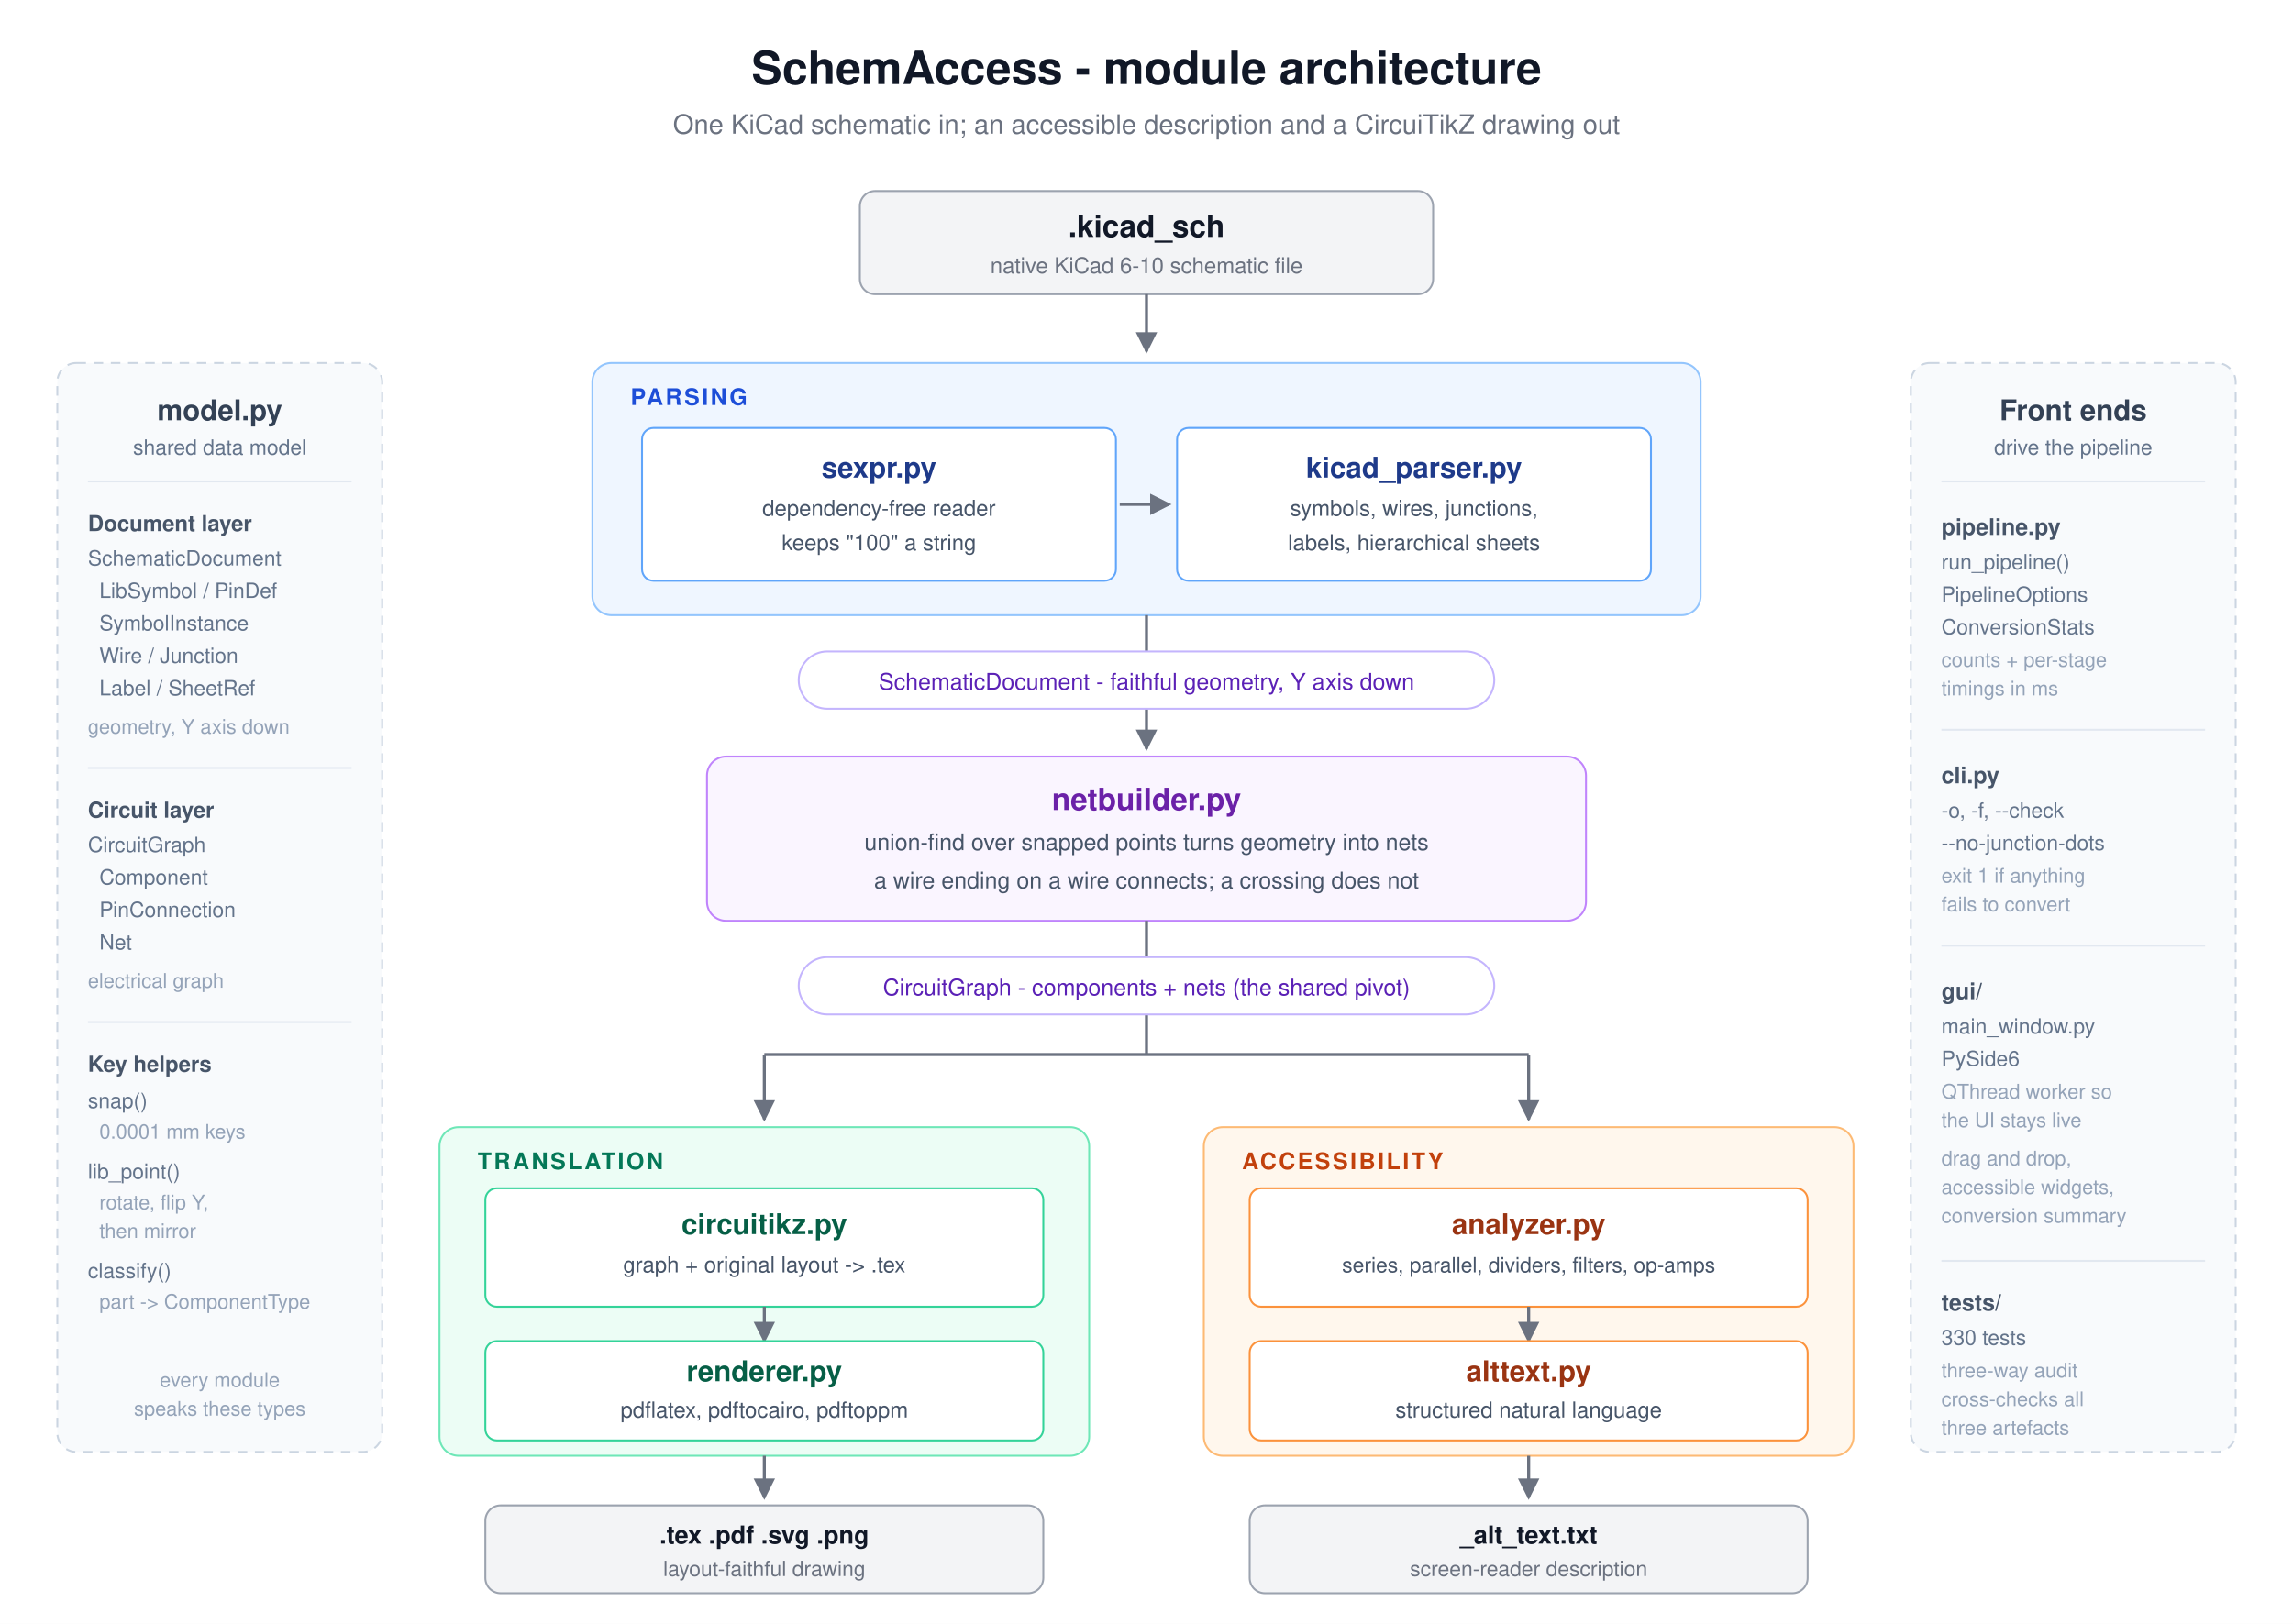
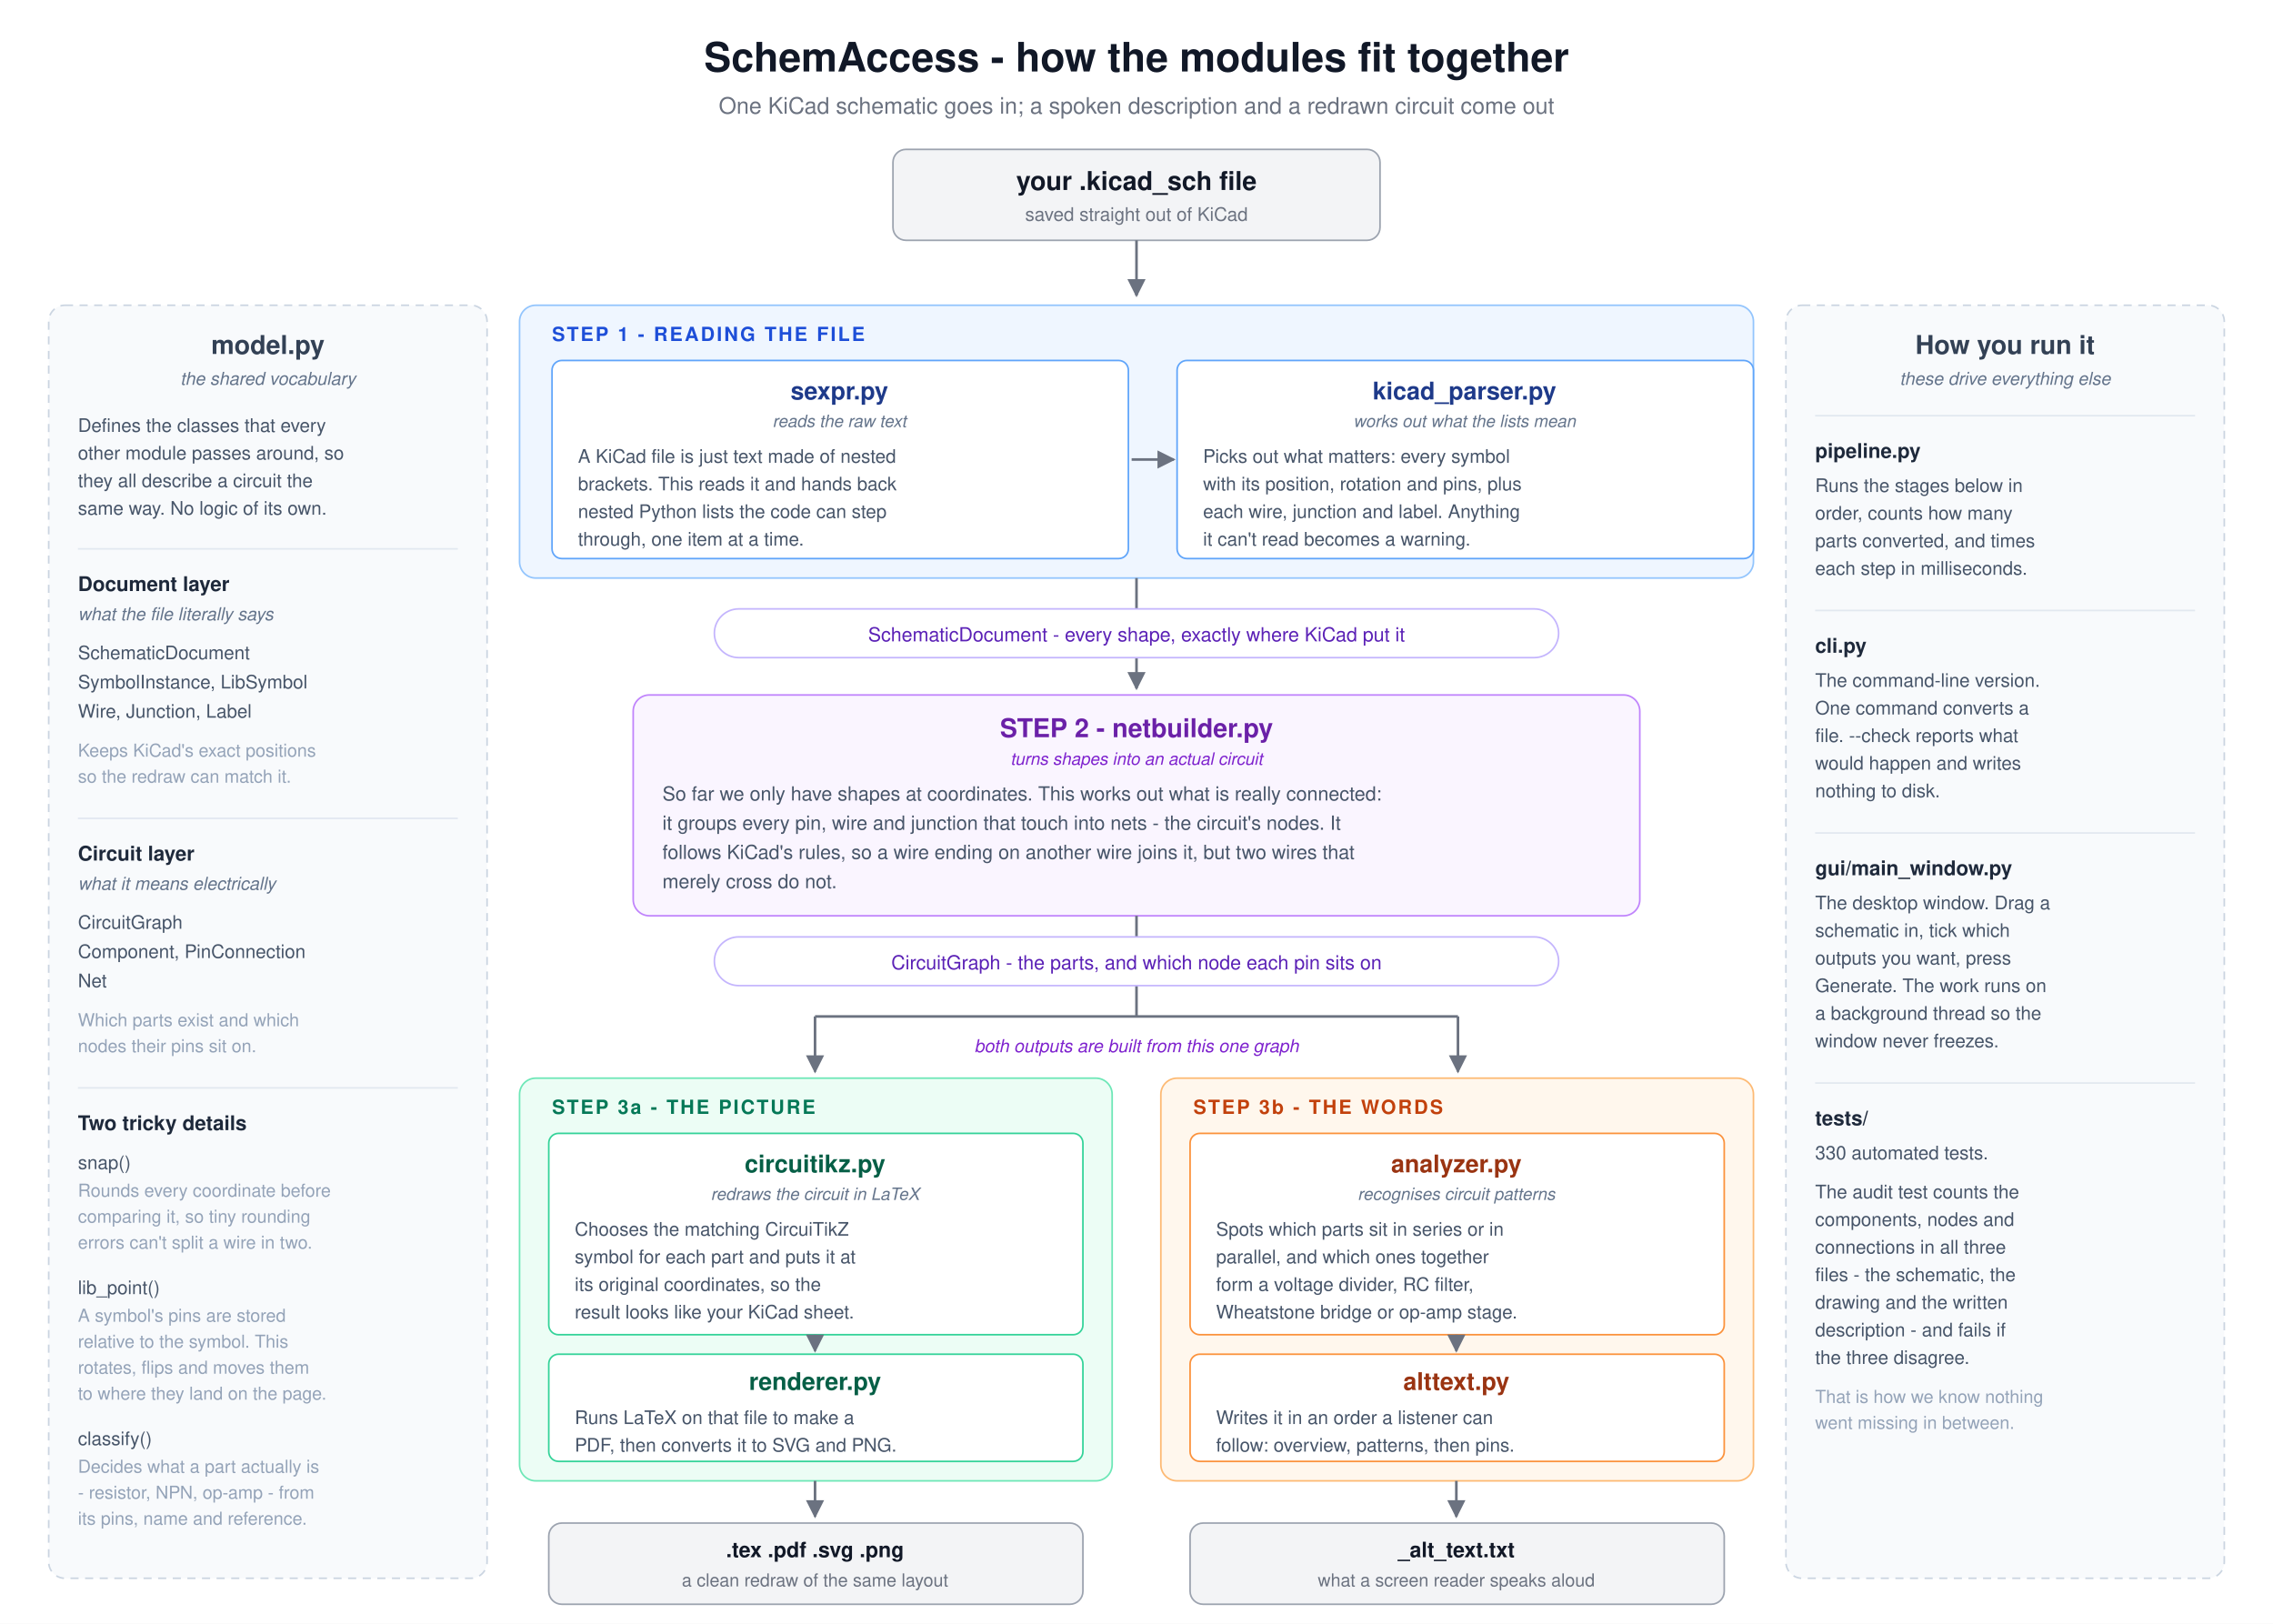
- <svg xmlns="http://www.w3.org/2000/svg" viewBox="0 0 1200 850" width="1200" height="850" font-family="'Segoe UI',Helvetica,Arial,sans-serif">
+ <svg xmlns="http://www.w3.org/2000/svg" viewBox="0 0 1400 1000" width="1400" height="1000" font-family="'Segoe UI',Helvetica,Arial,sans-serif">
  <defs>
    <marker id="arrow" viewBox="0 0 10 10" refX="9" refY="5" markerWidth="7" markerHeight="7" orient="auto-start-reverse">
      <path d="M 0 0 L 10 5 L 0 10 z" fill="#6b7280" />
    </marker>
  </defs>
-   <rect width="1200" height="850" fill="#ffffff" />
-   <text x="600" y="44" text-anchor="middle" font-size="24" font-weight="600" fill="#111827">SchemAccess - module architecture</text>
-   <text x="600" y="70" text-anchor="middle" font-size="14" fill="#6b7280">
-     One KiCad schematic in; an accessible description and a CircuiTikZ drawing out
+   <rect width="1400" height="1000" fill="#ffffff" />
+   <text x="700" y="44" text-anchor="middle" font-size="25" font-weight="600" fill="#111827">SchemAccess - how the modules fit together</text>
+   <text x="700" y="70" text-anchor="middle" font-size="14" fill="#6b7280">
+     One KiCad schematic goes in; a spoken description and a redrawn circuit come out
  </text>
-   <rect x="30" y="190" width="170" height="570" rx="10" fill="#f8fafc" stroke="#cbd5e1" stroke-dasharray="5 4" />
-   <text x="115" y="220" text-anchor="middle" font-size="15" font-weight="600" fill="#334155">model.py</text>
-   <text x="115" y="238" text-anchor="middle" font-size="11" fill="#64748b">shared data model</text>
-   <line x1="46" y1="252" x2="184" y2="252" stroke="#e2e8f0" />
-   <text x="46" y="278" font-size="11.5" font-weight="600" fill="#475569">Document layer</text>
-   <text x="46" y="296" font-size="11" fill="#64748b">SchematicDocument</text>
-   <text x="52" y="313" font-size="11" fill="#64748b">LibSymbol / PinDef</text>
-   <text x="52" y="330" font-size="11" fill="#64748b">SymbolInstance</text>
-   <text x="52" y="347" font-size="11" fill="#64748b">Wire / Junction</text>
-   <text x="52" y="364" font-size="11" fill="#64748b">Label / SheetRef</text>
-   <text x="46" y="384" font-size="10.5" fill="#94a3b8">geometry, Y axis down</text>
-   <line x1="46" y1="402" x2="184" y2="402" stroke="#e2e8f0" />
-   <text x="46" y="428" font-size="11.5" font-weight="600" fill="#475569">Circuit layer</text>
-   <text x="46" y="446" font-size="11" fill="#64748b">CircuitGraph</text>
-   <text x="52" y="463" font-size="11" fill="#64748b">Component</text>
-   <text x="52" y="480" font-size="11" fill="#64748b">PinConnection</text>
-   <text x="52" y="497" font-size="11" fill="#64748b">Net</text>
-   <text x="46" y="517" font-size="10.5" fill="#94a3b8">electrical graph</text>
-   <line x1="46" y1="535" x2="184" y2="535" stroke="#e2e8f0" />
-   <text x="46" y="561" font-size="11.5" font-weight="600" fill="#475569">Key helpers</text>
-   <text x="46" y="580" font-size="11" fill="#64748b">snap()</text>
-   <text x="52" y="596" font-size="10.5" fill="#94a3b8">0.0001 mm keys</text>
-   <text x="46" y="617" font-size="11" fill="#64748b">lib_point()</text>
-   <text x="52" y="633" font-size="10.5" fill="#94a3b8">rotate, flip Y,</text>
-   <text x="52" y="648" font-size="10.5" fill="#94a3b8">then mirror</text>
-   <text x="46" y="669" font-size="11" fill="#64748b">classify()</text>
-   <text x="52" y="685" font-size="10.5" fill="#94a3b8">part -&gt; ComponentType</text>
-   <text x="115" y="726" text-anchor="middle" font-size="10.5" fill="#94a3b8">every module</text>
-   <text x="115" y="741" text-anchor="middle" font-size="10.5" fill="#94a3b8">speaks these types</text>
-   <rect x="1000" y="190" width="170" height="570" rx="10" fill="#f8fafc" stroke="#cbd5e1" stroke-dasharray="5 4" />
-   <text x="1085" y="220" text-anchor="middle" font-size="15" font-weight="600" fill="#334155">Front ends</text>
-   <text x="1085" y="238" text-anchor="middle" font-size="11" fill="#64748b">drive the pipeline</text>
-   <line x1="1016" y1="252" x2="1154" y2="252" stroke="#e2e8f0" />
-   <text x="1016" y="280" font-size="12" font-weight="600" fill="#475569">pipeline.py</text>
-   <text x="1016" y="298" font-size="11" fill="#64748b">run_pipeline()</text>
-   <text x="1016" y="315" font-size="11" fill="#64748b">PipelineOptions</text>
-   <text x="1016" y="332" font-size="11" fill="#64748b">ConversionStats</text>
-   <text x="1016" y="349" font-size="10.5" fill="#94a3b8">counts + per-stage</text>
-   <text x="1016" y="364" font-size="10.5" fill="#94a3b8">timings in ms</text>
-   <line x1="1016" y1="382" x2="1154" y2="382" stroke="#e2e8f0" />
-   <text x="1016" y="410" font-size="12" font-weight="600" fill="#475569">cli.py</text>
-   <text x="1016" y="428" font-size="11" fill="#64748b">-o, -f, --check</text>
-   <text x="1016" y="445" font-size="11" fill="#64748b">--no-junction-dots</text>
-   <text x="1016" y="462" font-size="10.5" fill="#94a3b8">exit 1 if anything</text>
-   <text x="1016" y="477" font-size="10.5" fill="#94a3b8">fails to convert</text>
-   <line x1="1016" y1="495" x2="1154" y2="495" stroke="#e2e8f0" />
-   <text x="1016" y="523" font-size="12" font-weight="600" fill="#475569">gui/</text>
-   <text x="1016" y="541" font-size="11" fill="#64748b">main_window.py</text>
-   <text x="1016" y="558" font-size="11" fill="#64748b">PySide6</text>
-   <text x="1016" y="575" font-size="10.5" fill="#94a3b8">QThread worker so</text>
-   <text x="1016" y="590" font-size="10.5" fill="#94a3b8">the UI stays live</text>
-   <text x="1016" y="610" font-size="10.5" fill="#94a3b8">drag and drop,</text>
-   <text x="1016" y="625" font-size="10.5" fill="#94a3b8">accessible widgets,</text>
-   <text x="1016" y="640" font-size="10.5" fill="#94a3b8">conversion summary</text>
-   <line x1="1016" y1="660" x2="1154" y2="660" stroke="#e2e8f0" />
-   <text x="1016" y="686" font-size="12" font-weight="600" fill="#475569">tests/</text>
-   <text x="1016" y="704" font-size="11" fill="#64748b">330 tests</text>
-   <text x="1016" y="721" font-size="10.5" fill="#94a3b8">three-way audit</text>
-   <text x="1016" y="736" font-size="10.5" fill="#94a3b8">cross-checks all</text>
-   <text x="1016" y="751" font-size="10.5" fill="#94a3b8">three artefacts</text>
-   <rect x="450" y="100" width="300" height="54" rx="8" fill="#f3f4f6" stroke="#9ca3af" />
-   <text x="600" y="124" text-anchor="middle" font-size="16" font-weight="600" fill="#111827">.kicad_sch</text>
-   <text x="600" y="143" text-anchor="middle" font-size="11.5" fill="#6b7280">
-     native KiCad 6-10 schematic file</text>
-   <line x1="600" y1="154" x2="600" y2="184" stroke="#6b7280" stroke-width="1.6" marker-end="url(#arrow)" />
-   <rect x="310" y="190" width="580" height="132" rx="10" fill="#eff6ff" stroke="#93c5fd" />
-   <text x="330" y="212" font-size="12" font-weight="700" fill="#1d4ed8" letter-spacing="1.2">PARSING</text>
-   <rect x="336" y="224" width="248" height="80" rx="6" fill="#ffffff" stroke="#60a5fa" />
-   <text x="460" y="250" text-anchor="middle" font-size="15" font-weight="600" fill="#1e3a8a">sexpr.py</text>
-   <text x="460" y="270" text-anchor="middle" font-size="11.5" fill="#475569">
-     dependency-free reader</text>
-   <text x="460" y="288" text-anchor="middle" font-size="11.5" fill="#475569">
-     keeps "100" a string</text>
-   <line x1="586" y1="264" x2="612" y2="264" stroke="#6b7280" stroke-width="1.6" marker-end="url(#arrow)" />
-   <rect x="616" y="224" width="248" height="80" rx="6" fill="#ffffff" stroke="#60a5fa" />
-   <text x="740" y="250" text-anchor="middle" font-size="15" font-weight="600" fill="#1e3a8a">kicad_parser.py</text>
-   <text x="740" y="270" text-anchor="middle" font-size="11.5" fill="#475569">
-     symbols, wires, junctions,</text>
-   <text x="740" y="288" text-anchor="middle" font-size="11.5" fill="#475569">
-     labels, hierarchical sheets</text>
-   <line x1="600" y1="322" x2="600" y2="392" stroke="#6b7280" stroke-width="1.6" marker-end="url(#arrow)" />
-   <rect x="418" y="341" width="364" height="30" rx="15" fill="#ffffff" stroke="#c4b5fd" />
-   <text x="600" y="361" text-anchor="middle" font-size="12" fill="#5b21b6">
-     SchematicDocument - faithful geometry, Y axis down</text>
-   <rect x="370" y="396" width="460" height="86" rx="10" fill="#faf5ff" stroke="#c084fc" />
-   <text x="600" y="424" text-anchor="middle" font-size="16" font-weight="600" fill="#6b21a8">netbuilder.py</text>
-   <text x="600" y="445" text-anchor="middle" font-size="12" fill="#475569">
-     union-find over snapped points turns geometry into nets</text>
-   <text x="600" y="465" text-anchor="middle" font-size="12" fill="#475569">
-     a wire ending on a wire connects; a crossing does not</text>
-   <line x1="600" y1="482" x2="600" y2="552" stroke="#6b7280" stroke-width="1.6" />
-   <rect x="418" y="501" width="364" height="30" rx="15" fill="#ffffff" stroke="#c4b5fd" />
-   <text x="600" y="521" text-anchor="middle" font-size="12" fill="#5b21b6">
-     CircuitGraph - components + nets (the shared pivot)</text>
-   <line x1="400" y1="552" x2="800" y2="552" stroke="#6b7280" stroke-width="1.6" />
-   <line x1="400" y1="552" x2="400" y2="586" stroke="#6b7280" stroke-width="1.6" marker-end="url(#arrow)" />
-   <line x1="800" y1="552" x2="800" y2="586" stroke="#6b7280" stroke-width="1.6" marker-end="url(#arrow)" />
-   <rect x="230" y="590" width="340" height="172" rx="10" fill="#ecfdf5" stroke="#6ee7b7" />
-   <text x="250" y="612" font-size="12" font-weight="700" fill="#047857" letter-spacing="1.2">TRANSLATION</text>
-   <rect x="254" y="622" width="292" height="62" rx="6" fill="#ffffff" stroke="#34d399" />
-   <text x="400" y="646" text-anchor="middle" font-size="15" font-weight="600" fill="#065f46">circuitikz.py</text>
-   <text x="400" y="666" text-anchor="middle" font-size="11.5" fill="#475569">
-     graph + original layout -&gt; .tex</text>
-   <line x1="400" y1="684" x2="400" y2="702" stroke="#6b7280" stroke-width="1.6" marker-end="url(#arrow)" />
-   <rect x="254" y="702" width="292" height="52" rx="6" fill="#ffffff" stroke="#34d399" />
-   <text x="400" y="723" text-anchor="middle" font-size="15" font-weight="600" fill="#065f46">renderer.py</text>
-   <text x="400" y="742" text-anchor="middle" font-size="11.5" fill="#475569">
-     pdflatex, pdftocairo, pdftoppm</text>
-   <line x1="400" y1="762" x2="400" y2="784" stroke="#6b7280" stroke-width="1.6" marker-end="url(#arrow)" />
-   <rect x="254" y="788" width="292" height="46" rx="8" fill="#f3f4f6" stroke="#9ca3af" />
-   <text x="400" y="808" text-anchor="middle" font-size="13" font-weight="600" fill="#111827">.tex  .pdf  .svg  .png</text>
-   <text x="400" y="825" text-anchor="middle" font-size="11" fill="#6b7280">
-     layout-faithful drawing</text>
-   <rect x="630" y="590" width="340" height="172" rx="10" fill="#fff7ed" stroke="#fdba74" />
-   <text x="650" y="612" font-size="12" font-weight="700" fill="#c2410c" letter-spacing="1.2">ACCESSIBILITY</text>
-   <rect x="654" y="622" width="292" height="62" rx="6" fill="#ffffff" stroke="#fb923c" />
-   <text x="800" y="646" text-anchor="middle" font-size="15" font-weight="600" fill="#9a3412">analyzer.py</text>
-   <text x="800" y="666" text-anchor="middle" font-size="11" fill="#475569">
-     series, parallel, dividers, filters, op-amps</text>
-   <line x1="800" y1="684" x2="800" y2="702" stroke="#6b7280" stroke-width="1.6" marker-end="url(#arrow)" />
-   <rect x="654" y="702" width="292" height="52" rx="6" fill="#ffffff" stroke="#fb923c" />
-   <text x="800" y="723" text-anchor="middle" font-size="15" font-weight="600" fill="#9a3412">alttext.py</text>
-   <text x="800" y="742" text-anchor="middle" font-size="11.5" fill="#475569">
-     structured natural language</text>
-   <line x1="800" y1="762" x2="800" y2="784" stroke="#6b7280" stroke-width="1.6" marker-end="url(#arrow)" />
-   <rect x="654" y="788" width="292" height="46" rx="8" fill="#f3f4f6" stroke="#9ca3af" />
-   <text x="800" y="808" text-anchor="middle" font-size="13" font-weight="600" fill="#111827">_alt_text.txt</text>
-   <text x="800" y="825" text-anchor="middle" font-size="11" fill="#6b7280">
-     screen-reader description</text>
+   <rect x="30" y="188" width="270" height="784" rx="10" fill="#f8fafc" stroke="#cbd5e1" stroke-dasharray="5 4" />
+   <text x="165" y="218" text-anchor="middle" font-size="16" font-weight="600" fill="#334155">model.py</text>
+   <text x="165" y="237" text-anchor="middle" font-size="11" fill="#64748b" font-style="italic">the shared vocabulary</text>
+   <text x="48" y="266" font-size="11.5" fill="#475569">Defines the classes that every</text>
+   <text x="48" y="283" font-size="11.5" fill="#475569">other module passes around, so</text>
+   <text x="48" y="300" font-size="11.5" fill="#475569">they all describe a circuit the</text>
+   <text x="48" y="317" font-size="11.5" fill="#475569">same way. No logic of its own.</text>
+   <line x1="48" y1="338" x2="282" y2="338" stroke="#e2e8f0" />
+   <text x="48" y="364" font-size="12.5" font-weight="600" fill="#1e293b">Document layer</text>
+   <text x="48" y="382" font-size="11" fill="#64748b" font-style="italic">
+     what the file literally says</text>
+   <text x="48" y="406" font-size="11.5" fill="#475569">SchematicDocument</text>
+   <text x="48" y="424" font-size="11.5" fill="#475569">SymbolInstance, LibSymbol</text>
+   <text x="48" y="442" font-size="11.5" fill="#475569">Wire, Junction, Label</text>
+   <text x="48" y="466" font-size="11" fill="#94a3b8">Keeps KiCad's exact positions</text>
+   <text x="48" y="482" font-size="11" fill="#94a3b8">so the redraw can match it.</text>
+   <line x1="48" y1="504" x2="282" y2="504" stroke="#e2e8f0" />
+   <text x="48" y="530" font-size="12.5" font-weight="600" fill="#1e293b">Circuit layer</text>
+   <text x="48" y="548" font-size="11" fill="#64748b" font-style="italic">
+     what it means electrically</text>
+   <text x="48" y="572" font-size="11.5" fill="#475569">CircuitGraph</text>
+   <text x="48" y="590" font-size="11.5" fill="#475569">Component, PinConnection</text>
+   <text x="48" y="608" font-size="11.5" fill="#475569">Net</text>
+   <text x="48" y="632" font-size="11" fill="#94a3b8">Which parts exist and which</text>
+   <text x="48" y="648" font-size="11" fill="#94a3b8">nodes their pins sit on.</text>
+   <line x1="48" y1="670" x2="282" y2="670" stroke="#e2e8f0" />
+   <text x="48" y="696" font-size="12.5" font-weight="600" fill="#1e293b">Two tricky details</text>
+   <text x="48" y="720" font-size="11.5" fill="#475569">snap()</text>
+   <text x="48" y="737" font-size="11" fill="#94a3b8">Rounds every coordinate before</text>
+   <text x="48" y="753" font-size="11" fill="#94a3b8">comparing it, so tiny rounding</text>
+   <text x="48" y="769" font-size="11" fill="#94a3b8">errors can't split a wire in two.</text>
+   <text x="48" y="797" font-size="11.5" fill="#475569">lib_point()</text>
+   <text x="48" y="814" font-size="11" fill="#94a3b8">A symbol's pins are stored</text>
+   <text x="48" y="830" font-size="11" fill="#94a3b8">relative to the symbol. This</text>
+   <text x="48" y="846" font-size="11" fill="#94a3b8">rotates, flips and moves them</text>
+   <text x="48" y="862" font-size="11" fill="#94a3b8">to where they land on the page.</text>
+   <text x="48" y="890" font-size="11.5" fill="#475569">classify()</text>
+   <text x="48" y="907" font-size="11" fill="#94a3b8">Decides what a part actually is</text>
+   <text x="48" y="923" font-size="11" fill="#94a3b8">- resistor, NPN, op-amp - from</text>
+   <text x="48" y="939" font-size="11" fill="#94a3b8">its pins, name and reference.</text>
+   <rect x="1100" y="188" width="270" height="784" rx="10" fill="#f8fafc" stroke="#cbd5e1" stroke-dasharray="5 4" />
+   <text x="1235" y="218" text-anchor="middle" font-size="16" font-weight="600" fill="#334155">How you run it</text>
+   <text x="1235" y="237" text-anchor="middle" font-size="11" fill="#64748b" font-style="italic">these drive everything else</text>
+   <line x1="1118" y1="256" x2="1352" y2="256" stroke="#e2e8f0" />
+   <text x="1118" y="282" font-size="12.5" font-weight="600" fill="#1e293b">pipeline.py</text>
+   <text x="1118" y="303" font-size="11.5" fill="#475569">Runs the stages below in</text>
+   <text x="1118" y="320" font-size="11.5" fill="#475569">order, counts how many</text>
+   <text x="1118" y="337" font-size="11.5" fill="#475569">parts converted, and times</text>
+   <text x="1118" y="354" font-size="11.5" fill="#475569">each step in milliseconds.</text>
+   <line x1="1118" y1="376" x2="1352" y2="376" stroke="#e2e8f0" />
+   <text x="1118" y="402" font-size="12.5" font-weight="600" fill="#1e293b">cli.py</text>
+   <text x="1118" y="423" font-size="11.5" fill="#475569">The command-line version.</text>
+   <text x="1118" y="440" font-size="11.5" fill="#475569">One command converts a</text>
+   <text x="1118" y="457" font-size="11.5" fill="#475569">file. --check reports what</text>
+   <text x="1118" y="474" font-size="11.5" fill="#475569">would happen and writes</text>
+   <text x="1118" y="491" font-size="11.5" fill="#475569">nothing to disk.</text>
+   <line x1="1118" y1="513" x2="1352" y2="513" stroke="#e2e8f0" />
+   <text x="1118" y="539" font-size="12.5" font-weight="600" fill="#1e293b">gui/main_window.py</text>
+   <text x="1118" y="560" font-size="11.5" fill="#475569">The desktop window. Drag a</text>
+   <text x="1118" y="577" font-size="11.5" fill="#475569">schematic in, tick which</text>
+   <text x="1118" y="594" font-size="11.5" fill="#475569">outputs you want, press</text>
+   <text x="1118" y="611" font-size="11.5" fill="#475569">Generate. The work runs on</text>
+   <text x="1118" y="628" font-size="11.5" fill="#475569">a background thread so the</text>
+   <text x="1118" y="645" font-size="11.5" fill="#475569">window never freezes.</text>
+   <line x1="1118" y1="667" x2="1352" y2="667" stroke="#e2e8f0" />
+   <text x="1118" y="693" font-size="12.5" font-weight="600" fill="#1e293b">tests/</text>
+   <text x="1118" y="714" font-size="11.5" fill="#475569">330 automated tests.</text>
+   <text x="1118" y="738" font-size="11.5" fill="#475569">The audit test counts the</text>
+   <text x="1118" y="755" font-size="11.5" fill="#475569">components, nodes and</text>
+   <text x="1118" y="772" font-size="11.5" fill="#475569">connections in all three</text>
+   <text x="1118" y="789" font-size="11.5" fill="#475569">files - the schematic, the</text>
+   <text x="1118" y="806" font-size="11.5" fill="#475569">drawing and the written</text>
+   <text x="1118" y="823" font-size="11.5" fill="#475569">description - and fails if</text>
+   <text x="1118" y="840" font-size="11.5" fill="#475569">the three disagree.</text>
+   <text x="1118" y="864" font-size="11" fill="#94a3b8">That is how we know nothing</text>
+   <text x="1118" y="880" font-size="11" fill="#94a3b8">went missing in between.</text>
+   <rect x="550" y="92" width="300" height="56" rx="8" fill="#f3f4f6" stroke="#9ca3af" />
+   <text x="700" y="117" text-anchor="middle" font-size="16" font-weight="600" fill="#111827">your .kicad_sch file</text>
+   <text x="700" y="136" text-anchor="middle" font-size="11.5" fill="#6b7280">
+     saved straight out of KiCad</text>
+   <line x1="700" y1="148" x2="700" y2="182" stroke="#6b7280" stroke-width="1.6" marker-end="url(#arrow)" />
+   <rect x="320" y="188" width="760" height="168" rx="10" fill="#eff6ff" stroke="#93c5fd" />
+   <text x="340" y="210" font-size="12" font-weight="700" fill="#1d4ed8" letter-spacing="1.2">STEP 1 - READING THE FILE</text>
+   <rect x="340" y="222" width="355" height="122" rx="6" fill="#ffffff" stroke="#60a5fa" />
+   <text x="517" y="246" text-anchor="middle" font-size="15" font-weight="600" fill="#1e3a8a">sexpr.py</text>
+   <text x="517" y="263" text-anchor="middle" font-size="10.5" fill="#64748b" font-style="italic">reads the raw text</text>
+   <text x="356" y="285" font-size="11.5" fill="#475569">A KiCad file is just text made of nested</text>
+   <text x="356" y="302" font-size="11.5" fill="#475569">brackets. This reads it and hands back</text>
+   <text x="356" y="319" font-size="11.5" fill="#475569">nested Python lists the code can step</text>
+   <text x="356" y="336" font-size="11.5" fill="#475569">through, one item at a time.</text>
+   <line x1="697" y1="283" x2="723" y2="283" stroke="#6b7280" stroke-width="1.6" marker-end="url(#arrow)" />
+   <rect x="725" y="222" width="355" height="122" rx="6" fill="#ffffff" stroke="#60a5fa" />
+   <text x="902" y="246" text-anchor="middle" font-size="15" font-weight="600" fill="#1e3a8a">kicad_parser.py</text>
+   <text x="902" y="263" text-anchor="middle" font-size="10.5" fill="#64748b" font-style="italic">works out what the lists mean</text>
+   <text x="741" y="285" font-size="11.5" fill="#475569">Picks out what matters: every symbol</text>
+   <text x="741" y="302" font-size="11.5" fill="#475569">with its position, rotation and pins, plus</text>
+   <text x="741" y="319" font-size="11.5" fill="#475569">each wire, junction and label. Anything</text>
+   <text x="741" y="336" font-size="11.5" fill="#475569">it can't read becomes a warning.</text>
+   <line x1="700" y1="356" x2="700" y2="424" stroke="#6b7280" stroke-width="1.6" marker-end="url(#arrow)" />
+   <rect x="440" y="375" width="520" height="30" rx="15" fill="#ffffff" stroke="#c4b5fd" />
+   <text x="700" y="395" text-anchor="middle" font-size="12" fill="#5b21b6">
+     SchematicDocument - every shape, exactly where KiCad put it</text>
+   <rect x="390" y="428" width="620" height="136" rx="10" fill="#faf5ff" stroke="#c084fc" />
+   <text x="700" y="454" text-anchor="middle" font-size="16" font-weight="600" fill="#6b21a8">STEP 2 - netbuilder.py</text>
+   <text x="700" y="471" text-anchor="middle" font-size="10.5" fill="#7e22ce" font-style="italic">turns shapes into an actual circuit</text>
+   <text x="408" y="493" font-size="12" fill="#475569">
+     So far we only have shapes at coordinates. This works out what is really connected:</text>
+   <text x="408" y="511" font-size="12" fill="#475569">
+     it groups every pin, wire and junction that touch into nets - the circuit's nodes. It</text>
+   <text x="408" y="529" font-size="12" fill="#475569">
+     follows KiCad's rules, so a wire ending on another wire joins it, but two wires that</text>
+   <text x="408" y="547" font-size="12" fill="#475569">
+     merely cross do not.</text>
+   <line x1="700" y1="564" x2="700" y2="626" stroke="#6b7280" stroke-width="1.6" />
+   <rect x="440" y="577" width="520" height="30" rx="15" fill="#ffffff" stroke="#c4b5fd" />
+   <text x="700" y="597" text-anchor="middle" font-size="12" fill="#5b21b6">
+     CircuitGraph - the parts, and which node each pin sits on</text>
+   <line x1="502" y1="626" x2="898" y2="626" stroke="#6b7280" stroke-width="1.6" />
+   <line x1="502" y1="626" x2="502" y2="660" stroke="#6b7280" stroke-width="1.6" marker-end="url(#arrow)" />
+   <line x1="898" y1="626" x2="898" y2="660" stroke="#6b7280" stroke-width="1.6" marker-end="url(#arrow)" />
+   <text x="700" y="648" text-anchor="middle" font-size="11" fill="#7e22ce" font-style="italic">both outputs are built from this one graph</text>
+   <rect x="320" y="664" width="365" height="248" rx="10" fill="#ecfdf5" stroke="#6ee7b7" />
+   <text x="340" y="686" font-size="12" font-weight="700" fill="#047857" letter-spacing="1.2">STEP 3a - THE PICTURE</text>
+   <rect x="338" y="698" width="329" height="124" rx="6" fill="#ffffff" stroke="#34d399" />
+   <text x="502" y="722" text-anchor="middle" font-size="15" font-weight="600" fill="#065f46">circuitikz.py</text>
+   <text x="502" y="739" text-anchor="middle" font-size="10.5" fill="#64748b" font-style="italic">redraws the circuit in LaTeX</text>
+   <text x="354" y="761" font-size="11.5" fill="#475569">Chooses the matching CircuiTikZ</text>
+   <text x="354" y="778" font-size="11.5" fill="#475569">symbol for each part and puts it at</text>
+   <text x="354" y="795" font-size="11.5" fill="#475569">its original coordinates, so the</text>
+   <text x="354" y="812" font-size="11.5" fill="#475569">result looks like your KiCad sheet.</text>
+   <line x1="502" y1="822" x2="502" y2="832" stroke="#6b7280" stroke-width="1.6" marker-end="url(#arrow)" />
+   <rect x="338" y="834" width="329" height="66" rx="6" fill="#ffffff" stroke="#34d399" />
+   <text x="502" y="856" text-anchor="middle" font-size="15" font-weight="600" fill="#065f46">renderer.py</text>
+   <text x="354" y="877" font-size="11.5" fill="#475569">Runs LaTeX on that file to make a</text>
+   <text x="354" y="894" font-size="11.5" fill="#475569">PDF, then converts it to SVG and PNG.</text>
+   <line x1="502" y1="912" x2="502" y2="934" stroke="#6b7280" stroke-width="1.6" marker-end="url(#arrow)" />
+   <rect x="338" y="938" width="329" height="50" rx="8" fill="#f3f4f6" stroke="#9ca3af" />
+   <text x="502" y="959" text-anchor="middle" font-size="13" font-weight="600" fill="#111827">.tex   .pdf   .svg   .png</text>
+   <text x="502" y="977" text-anchor="middle" font-size="11" fill="#6b7280">
+     a clean redraw of the same layout</text>
+   <rect x="715" y="664" width="365" height="248" rx="10" fill="#fff7ed" stroke="#fdba74" />
+   <text x="735" y="686" font-size="12" font-weight="700" fill="#c2410c" letter-spacing="1.2">STEP 3b - THE WORDS</text>
+   <rect x="733" y="698" width="329" height="124" rx="6" fill="#ffffff" stroke="#fb923c" />
+   <text x="897" y="722" text-anchor="middle" font-size="15" font-weight="600" fill="#9a3412">analyzer.py</text>
+   <text x="897" y="739" text-anchor="middle" font-size="10.5" fill="#64748b" font-style="italic">recognises circuit patterns</text>
+   <text x="749" y="761" font-size="11.5" fill="#475569">Spots which parts sit in series or in</text>
+   <text x="749" y="778" font-size="11.5" fill="#475569">parallel, and which ones together</text>
+   <text x="749" y="795" font-size="11.5" fill="#475569">form a voltage divider, RC filter,</text>
+   <text x="749" y="812" font-size="11.5" fill="#475569">Wheatstone bridge or op-amp stage.</text>
+   <line x1="897" y1="822" x2="897" y2="832" stroke="#6b7280" stroke-width="1.6" marker-end="url(#arrow)" />
+   <rect x="733" y="834" width="329" height="66" rx="6" fill="#ffffff" stroke="#fb923c" />
+   <text x="897" y="856" text-anchor="middle" font-size="15" font-weight="600" fill="#9a3412">alttext.py</text>
+   <text x="749" y="877" font-size="11.5" fill="#475569">Writes it in an order a listener can</text>
+   <text x="749" y="894" font-size="11.5" fill="#475569">follow: overview, patterns, then pins.</text>
+   <line x1="897" y1="912" x2="897" y2="934" stroke="#6b7280" stroke-width="1.6" marker-end="url(#arrow)" />
+   <rect x="733" y="938" width="329" height="50" rx="8" fill="#f3f4f6" stroke="#9ca3af" />
+   <text x="897" y="959" text-anchor="middle" font-size="13" font-weight="600" fill="#111827">_alt_text.txt</text>
+   <text x="897" y="977" text-anchor="middle" font-size="11" fill="#6b7280">
+     what a screen reader speaks aloud</text>
</svg>
